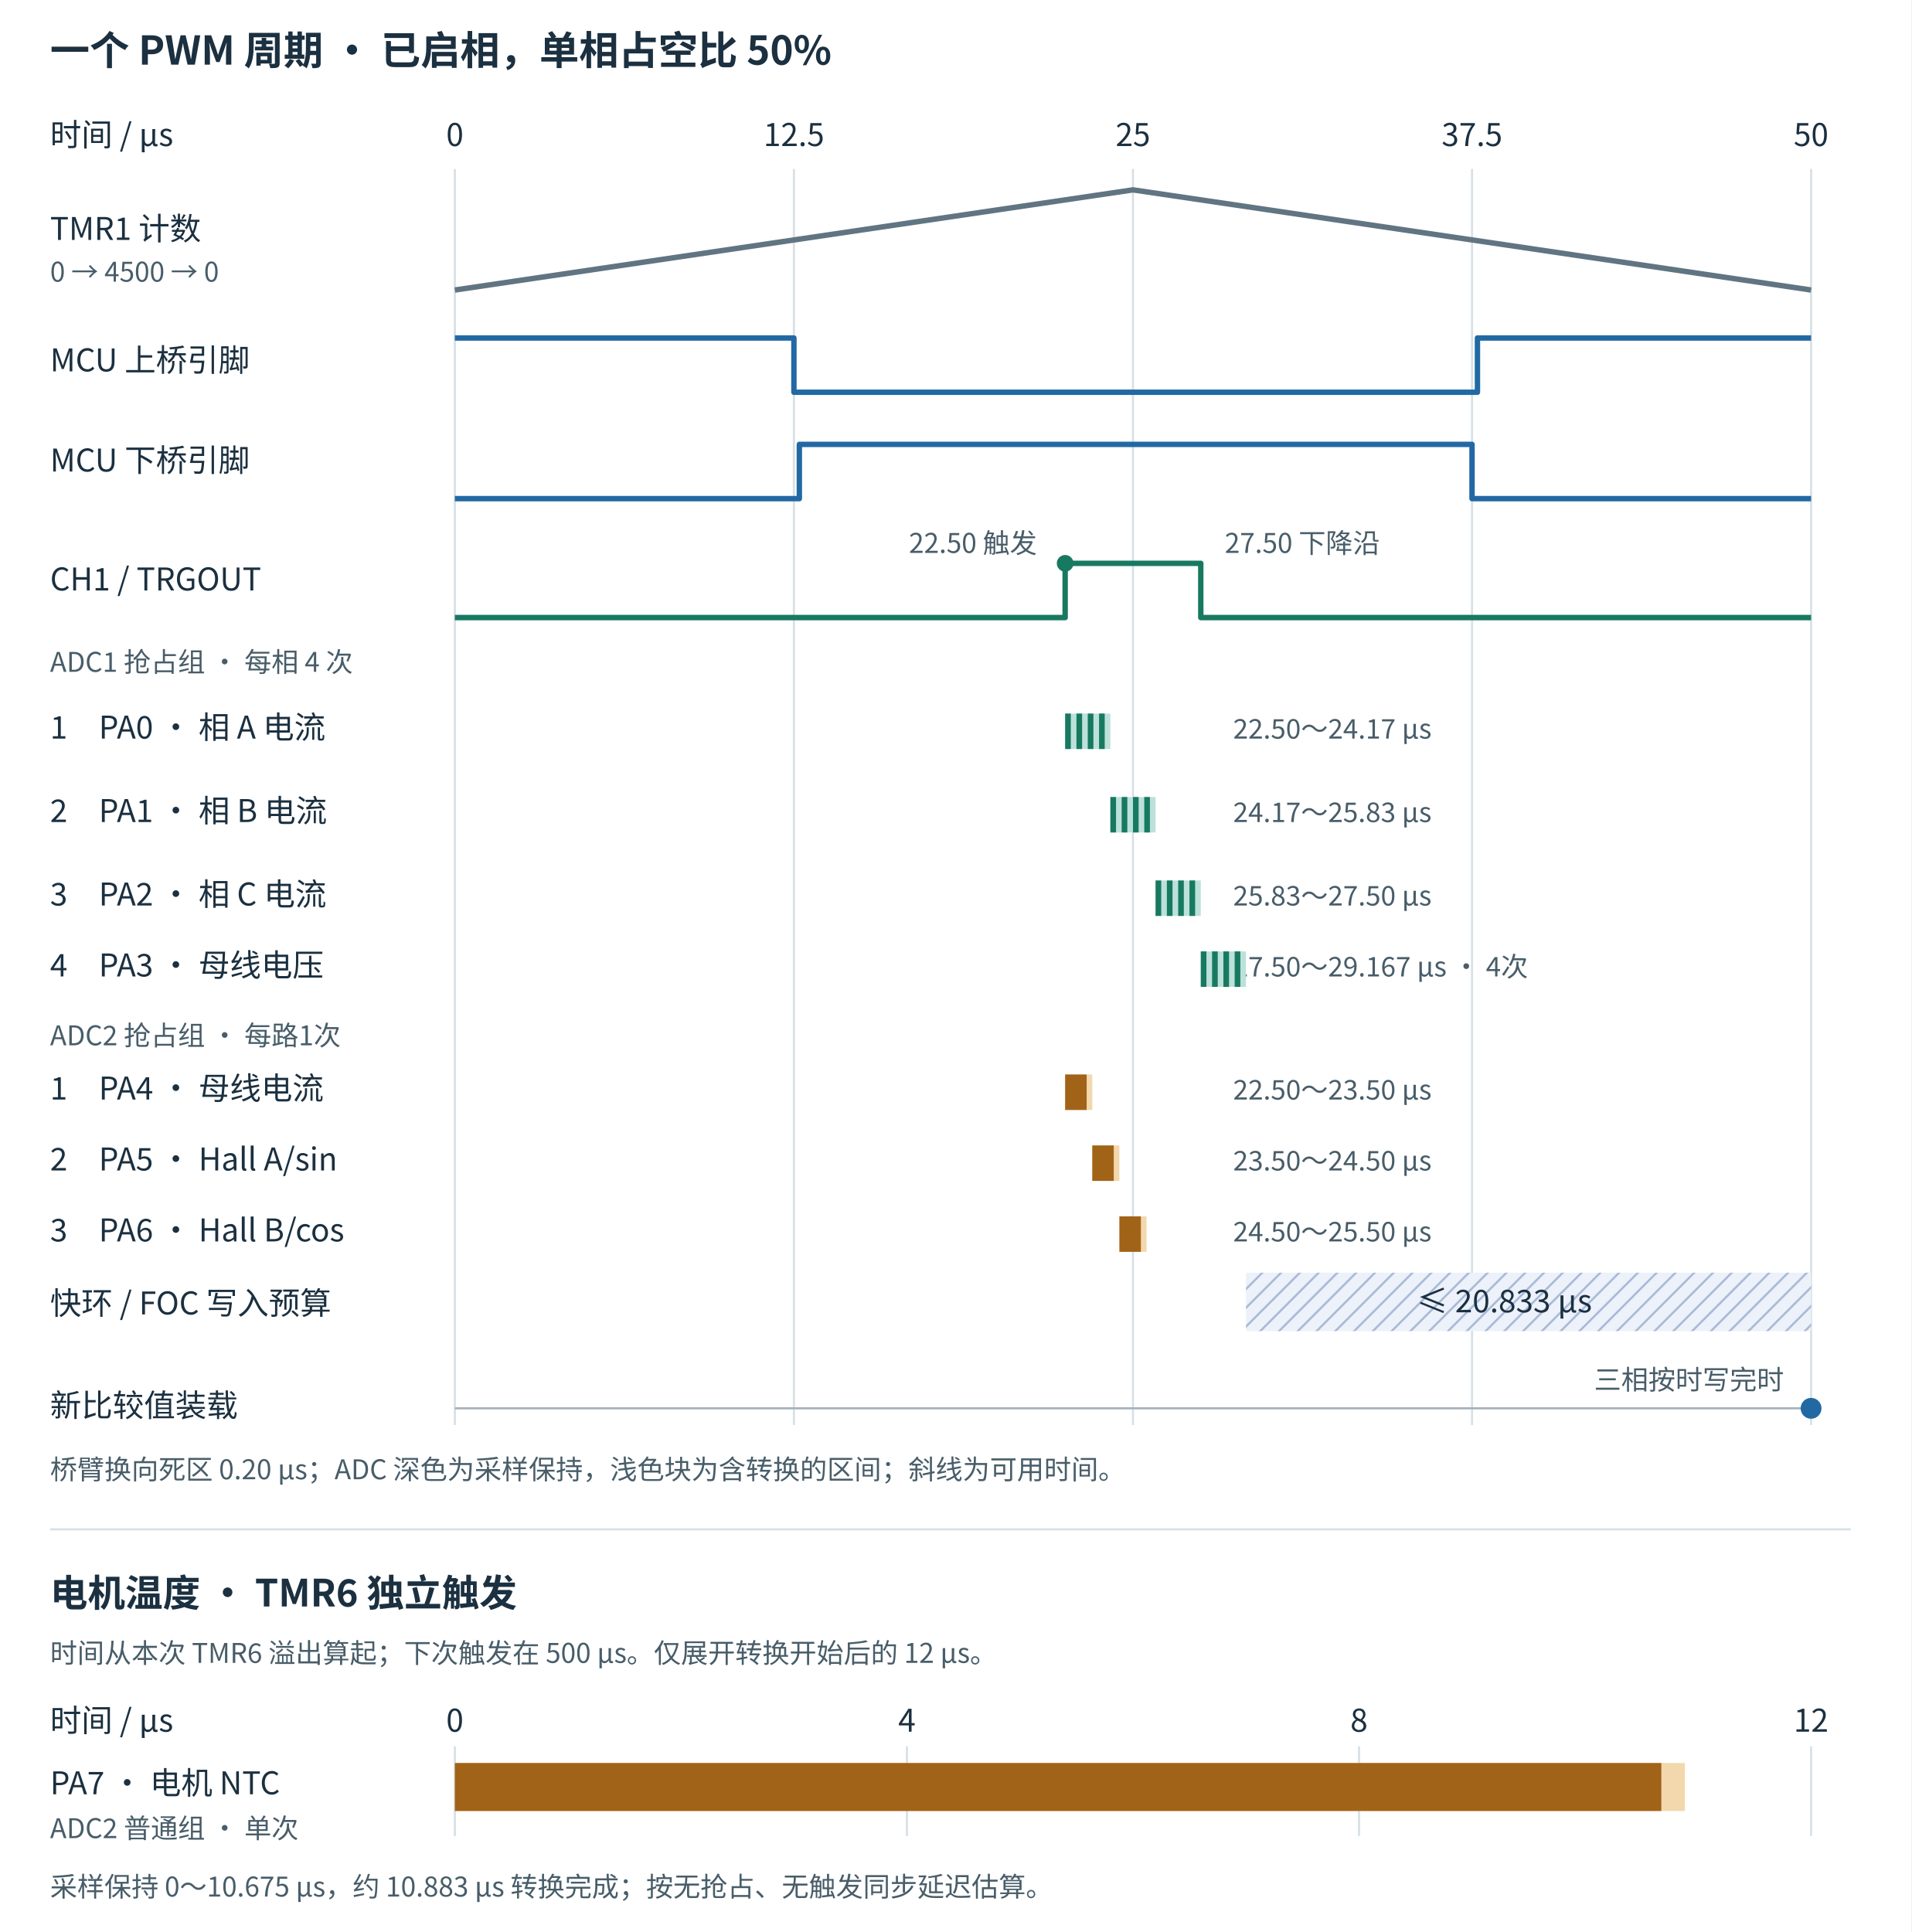
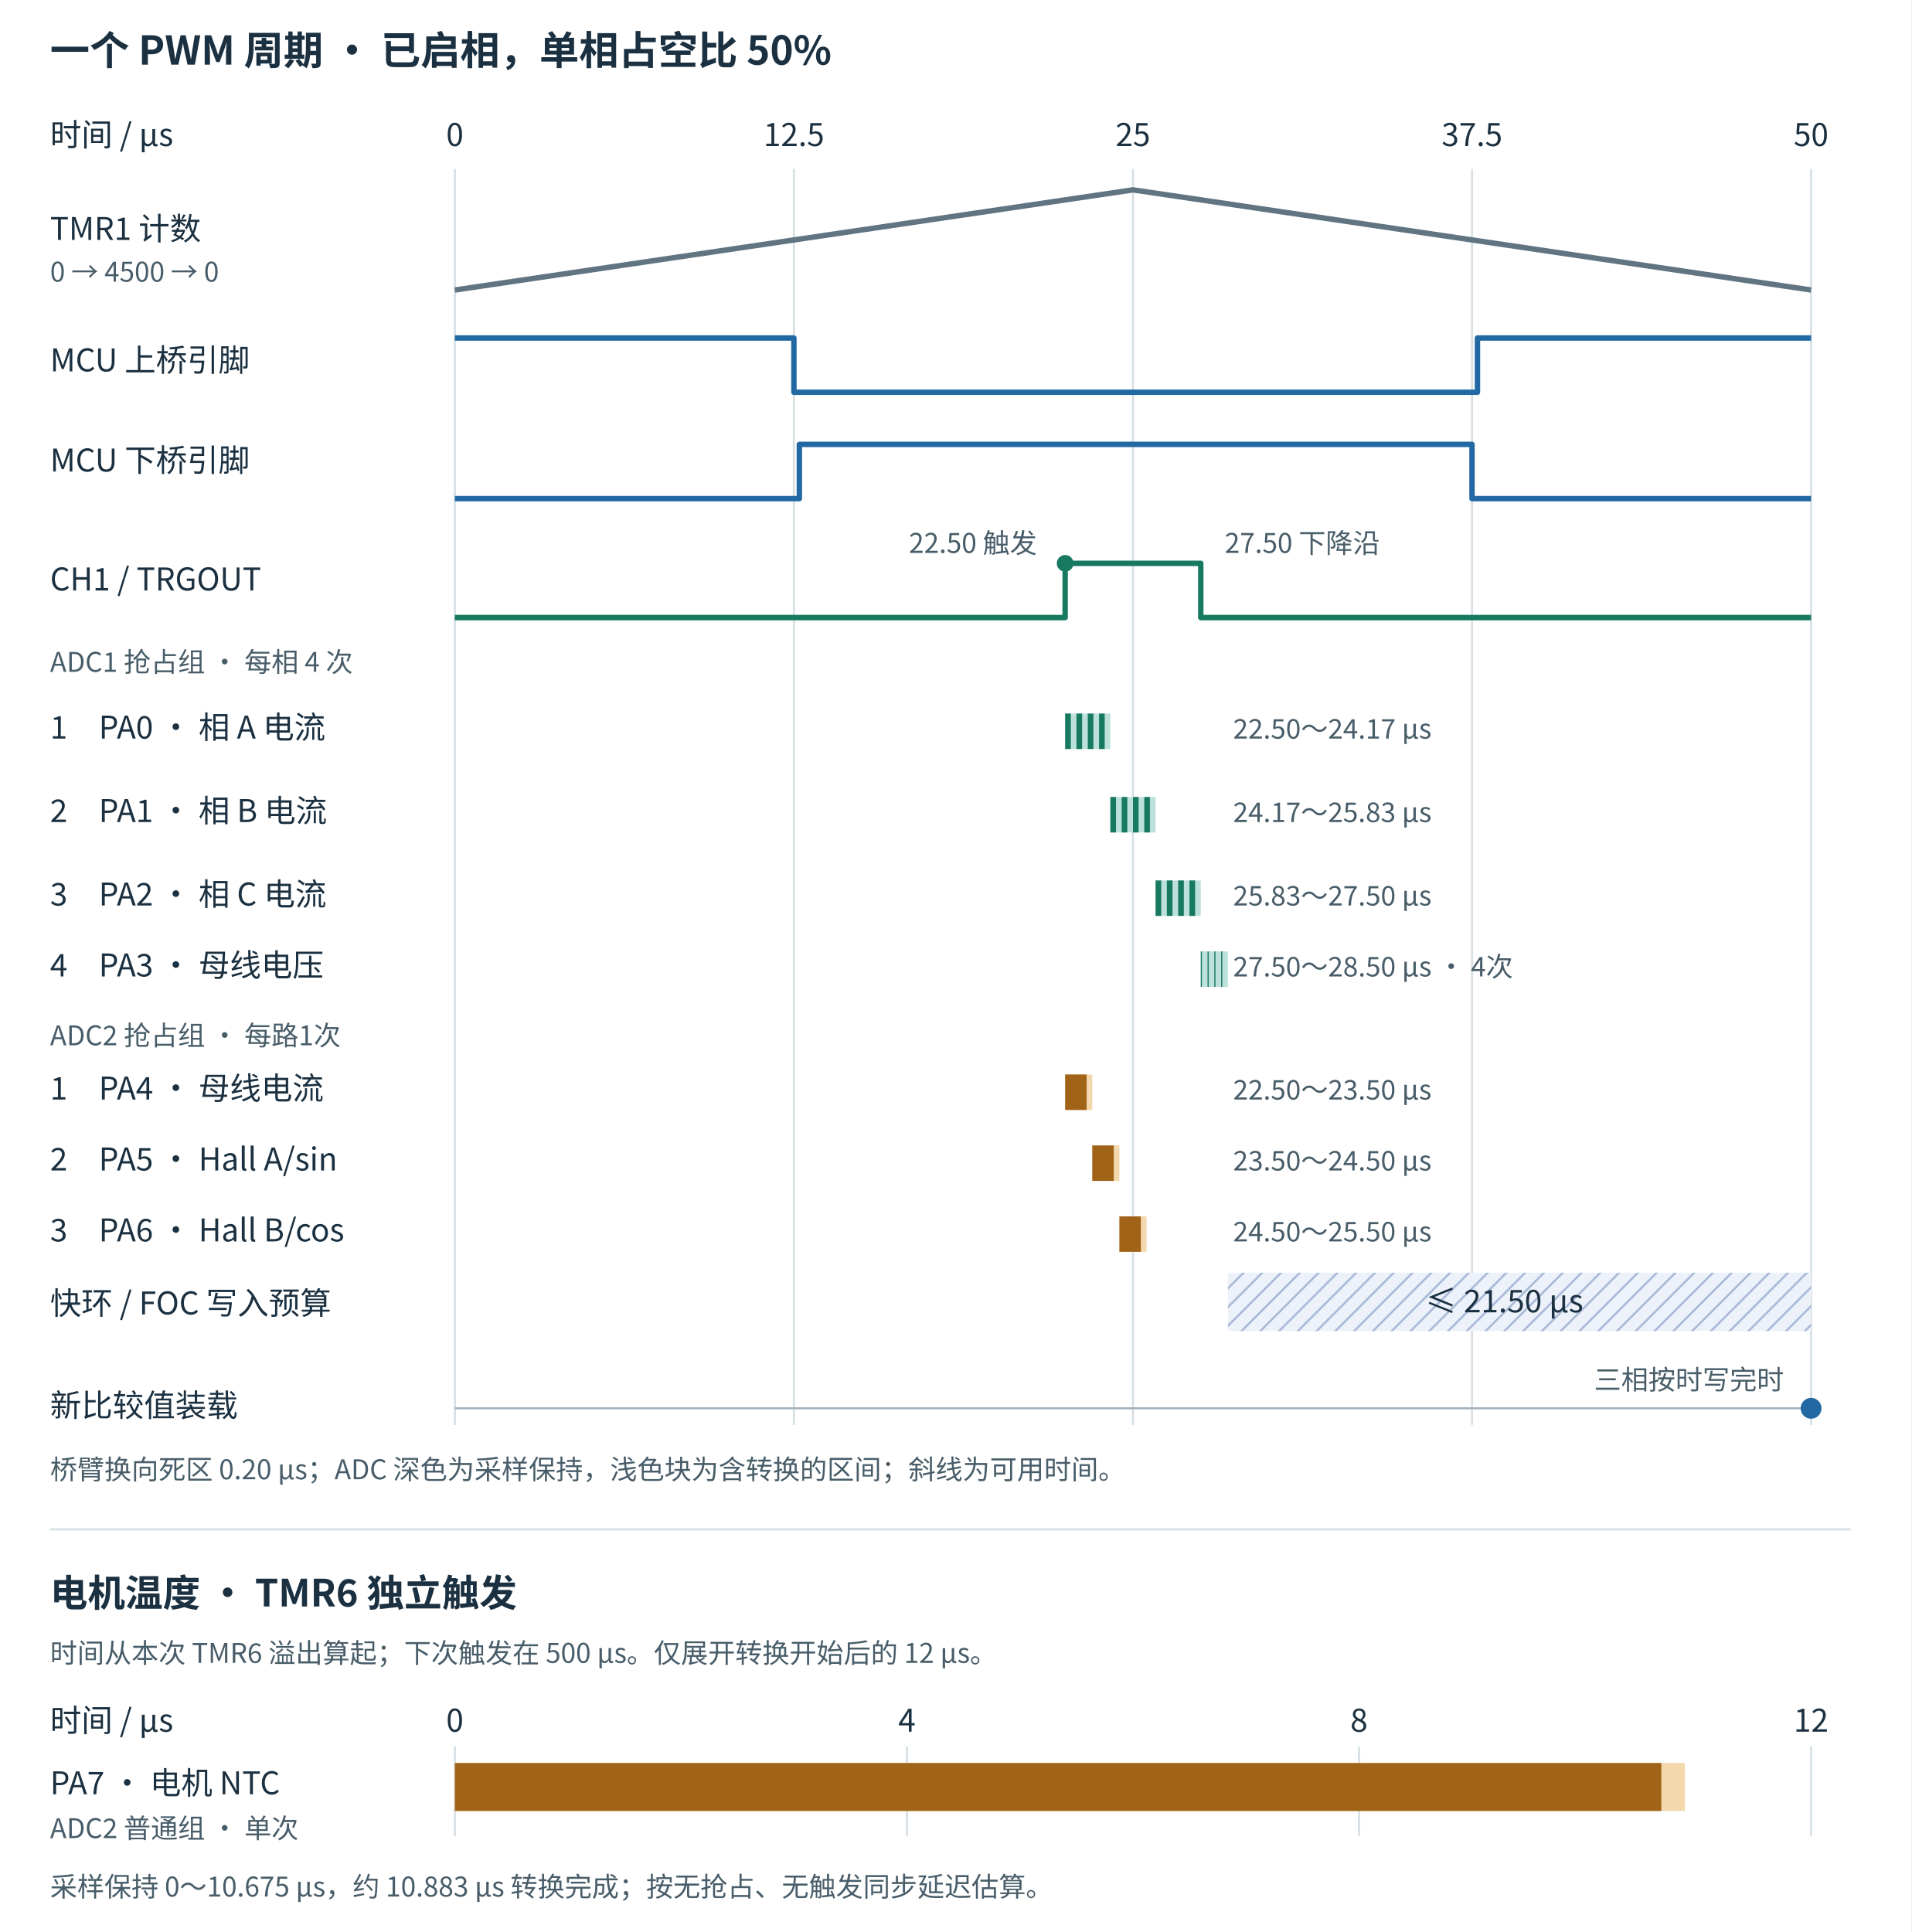
<svg xmlns="http://www.w3.org/2000/svg" width="916" height="926" viewBox="0 0 916 926" role="img" aria-labelledby="title desc">
  <defs>
    <pattern id="budget" width="9" height="9" patternUnits="userSpaceOnUse">
      <rect width="9" height="9" fill="#ecf1fa" />
      <path d="M-3 3L3 -3M0 9L9 0M6 12L12 6" stroke="#a8b9d7" />
    </pattern>
  </defs>
  <style>
    text {font-family:"Microsoft YaHei","Noto Sans CJK SC",sans-serif;font-size:15px;fill:#1b3040}
    .caption {font-size:13px;fill:#485d69}
    .wave {stroke-width:2.6;fill:none;stroke-linejoin:round}
  </style>
  <rect width="916" height="926" fill="#fff" />
  <text x="24" y="31" font-weight="bold" style="font-size:19px">一个 PWM 周期 · 已启相，单相占空比 50%</text>
  <text x="24" y="70">时间 / µs</text>
  <g stroke="#d6e0e5">
    <path d="M218 81V683" />
    <path d="M380.5 81V683" />
    <path d="M543 81V683" />
    <path d="M705.5 81V683" />
    <path d="M868 81V683" />
  </g>
  <g text-anchor="middle">
    <text x="218" y="70">0</text>
    <text x="380.5" y="70">12.5</text>
    <text x="543" y="70">25</text>
    <text x="705.5" y="70">37.5</text>
    <text x="868" y="70">50</text>
  </g>
  <text x="24" y="115">TMR1 计数</text>
  <text x="24" y="135" class="caption">0 → 4500 → 0</text>
  <path class="wave" stroke="#617482" d="M218 139L543 91L868 139" />
  <text x="24" y="178">MCU 上桥引脚</text>
  <path class="wave" stroke="#2269a4" d="M218 162H380.5V188H708.1V162H868" />
  <text x="24" y="226">MCU 下桥引脚</text>
  <path class="wave" stroke="#2269a4" d="M218 239H383.1V213H705.5V239H868" />
  <text x="24" y="283">CH1 / TRGOUT</text>
  <path class="wave" stroke="#187961" d="M218 296H510.5V270H575.5V296H868" />
  <circle cx="510.5" cy="270" r="4" fill="#187961" />
  <text x="497" y="265" text-anchor="end" class="caption">22.50 触发</text>
  <text x="587" y="265" class="caption">27.50 下降沿</text>
  <text x="24" y="322" class="caption">ADC1 抢占组 · 每相 4 次</text>
  <text x="24" y="354">1　PA0 · 相 A 电流</text>
  <text x="591" y="354" class="caption">22.50～24.17 µs</text>
  <rect x="510.5" y="342" width="21.667" height="17" fill="#bce1da" />
  <g fill="#187961">
    <rect x="510.5" y="342" width="2.708" height="17" />
    <rect x="515.917" y="342" width="2.708" height="17" />
    <rect x="521.333" y="342" width="2.708" height="17" />
    <rect x="526.75" y="342" width="2.708" height="17" />
  </g>
  <text x="24" y="394">2　PA1 · 相 B 电流</text>
  <text x="591" y="394" class="caption">24.17～25.83 µs</text>
  <rect x="532.167" y="382" width="21.667" height="17" fill="#bce1da" />
  <g fill="#187961">
    <rect x="532.167" y="382" width="2.708" height="17" />
    <rect x="537.583" y="382" width="2.708" height="17" />
    <rect x="543" y="382" width="2.708" height="17" />
    <rect x="548.417" y="382" width="2.708" height="17" />
  </g>
  <text x="24" y="434">3　PA2 · 相 C 电流</text>
  <text x="591" y="434" class="caption">25.83～27.50 µs</text>
  <rect x="553.833" y="422" width="21.667" height="17" fill="#bce1da" />
  <g fill="#187961">
    <rect x="553.833" y="422" width="2.708" height="17" />
    <rect x="559.25" y="422" width="2.708" height="17" />
    <rect x="564.667" y="422" width="2.708" height="17" />
    <rect x="570.083" y="422" width="2.708" height="17" />
  </g>
  <text x="24" y="468">4　PA3 · 母线电压</text>
-   <text x="591" y="468" class="caption">27.50～29.167 µs · 4次</text>
-   <rect x="575.5" y="456" width="21.667" height="17" fill="#bce1da" />
-   <rect x="575.500" y="456" width="2.708" height="17" fill="#187961" />
-   <rect x="580.917" y="456" width="2.708" height="17" fill="#187961" />
-   <rect x="586.333" y="456" width="2.708" height="17" fill="#187961" />
-   <rect x="591.750" y="456" width="2.708" height="17" fill="#187961" />
+   <text x="591" y="468" class="caption">27.50～28.50 µs · 4次</text>
+   <rect x="575.5" y="456" width="13" height="17" fill="#bce1da" />
+   <rect x="575.5" y="456" width="0.542" height="17" fill="#187961" />
+   <rect x="578.75" y="456" width="0.542" height="17" fill="#187961" />
+   <rect x="582.0" y="456" width="0.542" height="17" fill="#187961" />
+   <rect x="585.25" y="456" width="0.542" height="17" fill="#187961" />
  <text x="24" y="501" class="caption">ADC2 抢占组 · 每路1次</text>
  <g id="adc2-rank1">
    <text x="24" y="527">1　PA4 · 母线电流</text>
    <rect x="510.5" y="515" width="13" height="17" fill="#f2d8ac" />
    <rect x="510.5" y="515" width="10.292" height="17" fill="#a16318" />
    <text x="591" y="527" class="caption">22.50～23.50 µs</text>
  </g>
  <g id="adc2-rank2">
    <text x="24" y="561">2　PA5 · Hall A/sin</text>
    <rect x="523.5" y="549" width="13" height="17" fill="#f2d8ac" />
    <rect x="523.5" y="549" width="10.292" height="17" fill="#a16318" />
    <text x="591" y="561" class="caption">23.50～24.50 µs</text>
  </g>
  <g id="adc2-rank3">
    <text x="24" y="595">3　PA6 · Hall B/cos</text>
    <rect x="536.5" y="583" width="13" height="17" fill="#f2d8ac" />
    <rect x="536.5" y="583" width="10.292" height="17" fill="#a16318" />
    <text x="591" y="595" class="caption">24.50～25.50 µs</text>
  </g>
  <g transform="translate(0 144)">
    <text x="24" y="486">快环 / FOC 写入预算</text>
-     <rect x="597.167" y="466" width="270.833" height="28" fill="url(#budget)" />
-     <text x="721" y="485" text-anchor="middle">≤ 20.833 µs</text>
+     <rect x="588.5" y="466" width="279.5" height="28" fill="url(#budget)" />
+     <text x="721" y="485" text-anchor="middle">≤ 21.50 µs</text>
    <text x="24" y="535">新比较值装载</text>
    <path d="M218 531H868" stroke="#a5b1bb" />
    <circle cx="868" cy="531" r="5" fill="#2269a4" />
    <text x="855" y="522" text-anchor="end" class="caption">三相按时写完时</text>
    <text x="24" y="565" class="caption">桥臂换向死区 0.20 µs；ADC 深色为采样保持，浅色块为含转换的区间；斜线为可用时间。</text>
  </g>
  <path d="M24 733H887" stroke="#d6e0e5" />
  <text x="24" y="770" font-weight="bold" style="font-size:18px">电机温度 · TMR6 独立触发</text>
  <text x="24" y="797" class="caption">时间从本次 TMR6 溢出算起；下次触发在 500 µs。仅展开转换开始后的 12 µs。</text>
  <text x="24" y="830">时间 / µs</text>
  <g text-anchor="middle">
    <text x="218" y="830">0</text>
    <text x="434.667" y="830">4</text>
    <text x="651.333" y="830">8</text>
    <text x="868" y="830">12</text>
  </g>
  <g stroke="#d6e0e5">
    <path d="M218 837V880" />
    <path d="M434.667 837V880" />
    <path d="M651.333 837V880" />
    <path d="M868 837V880" />
  </g>
  <text x="24" y="860">PA7 · 电机 NTC</text>
  <text x="24" y="881" class="caption">ADC2 普通组 · 单次</text>
  <g id="adc2-ntc">
    <rect x="218" y="845" width="589.514" height="23" fill="#f2d8ac" />
    <rect x="218" y="845" width="578.229" height="23" fill="#a16318" />
  </g>
  <text x="24" y="909" class="caption">采样保持 0～10.675 µs，约 10.883 µs 转换完成；按无抢占、无触发同步延迟估算。</text>
</svg>
